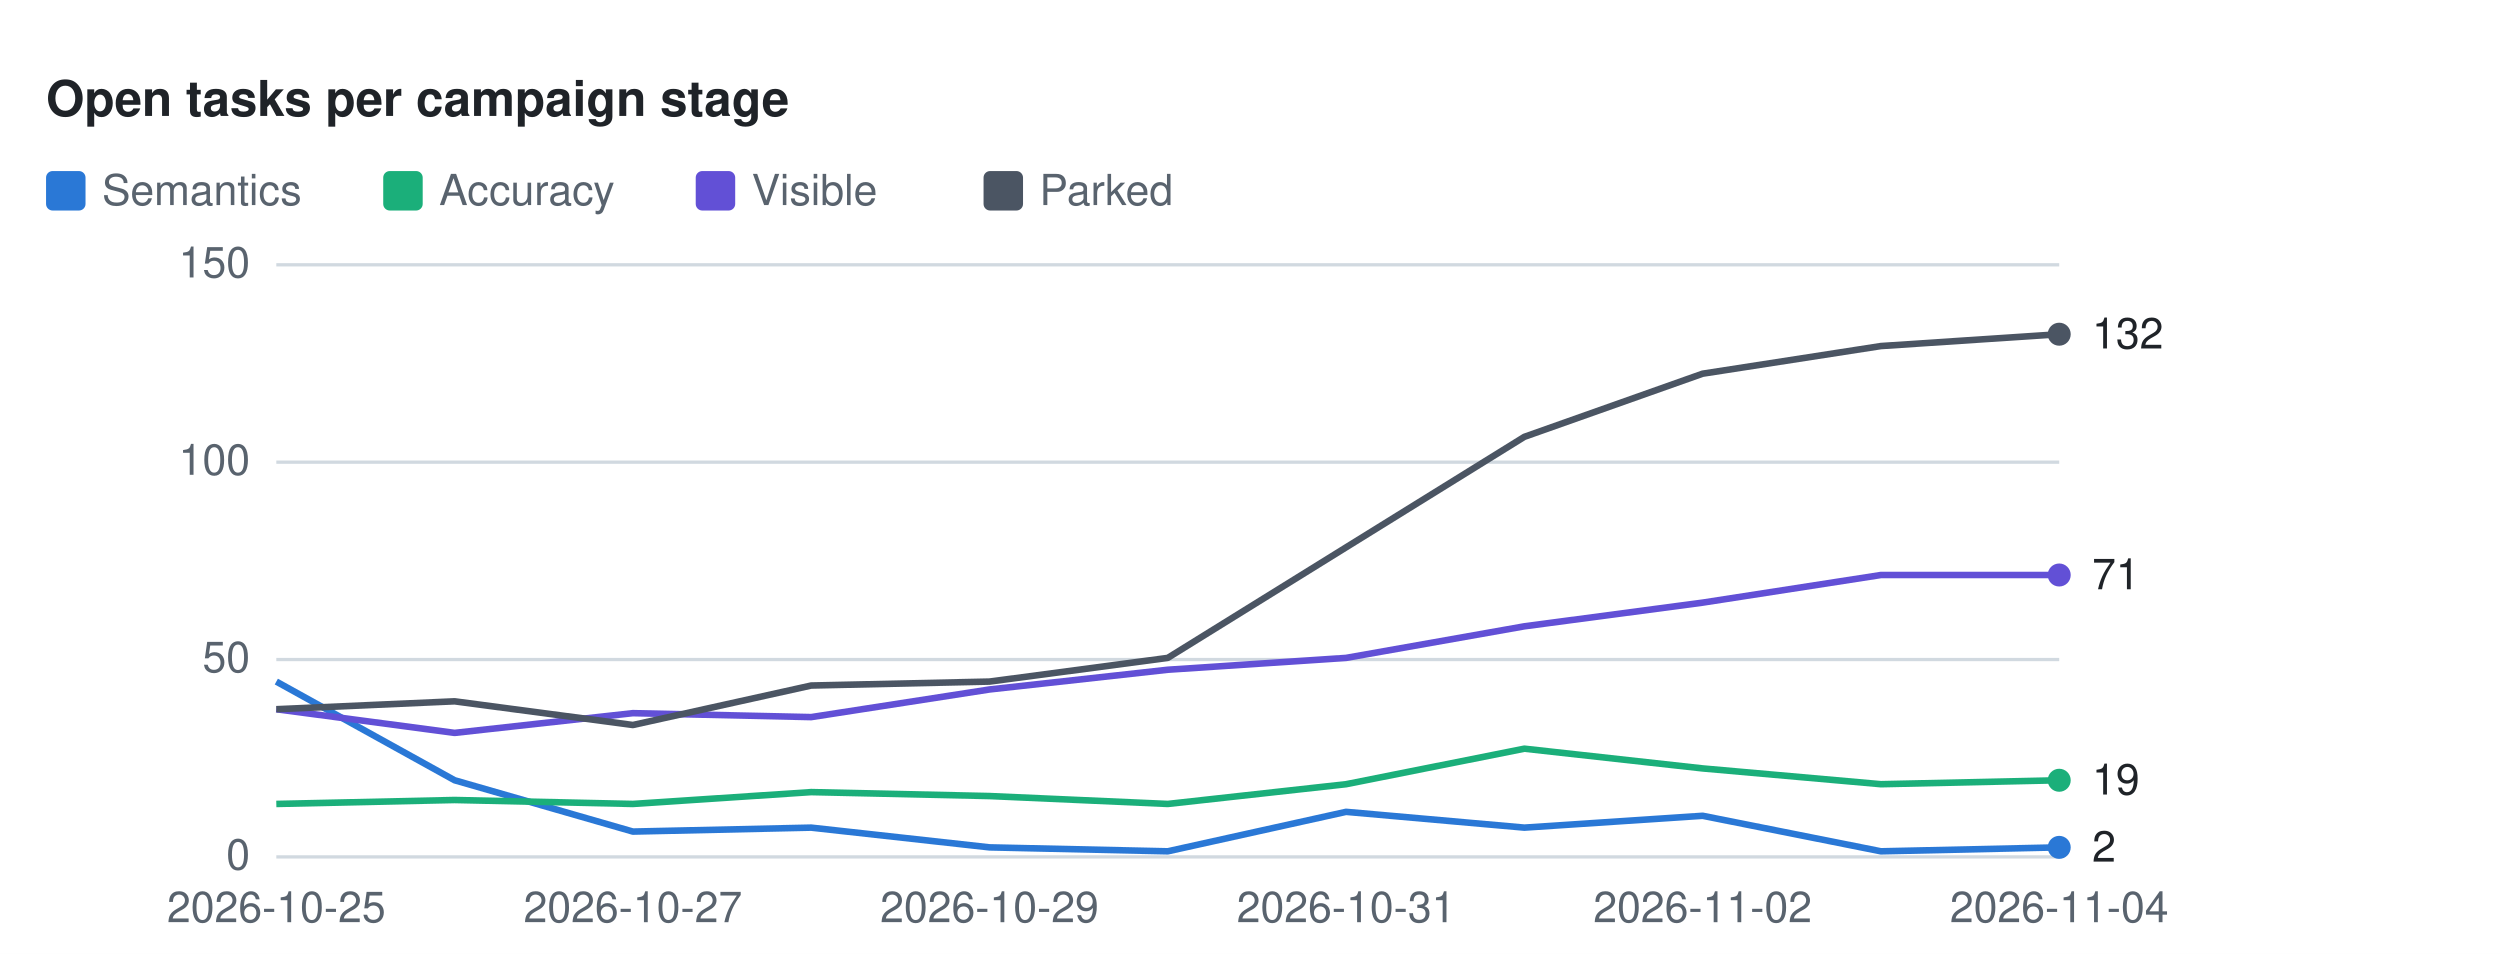
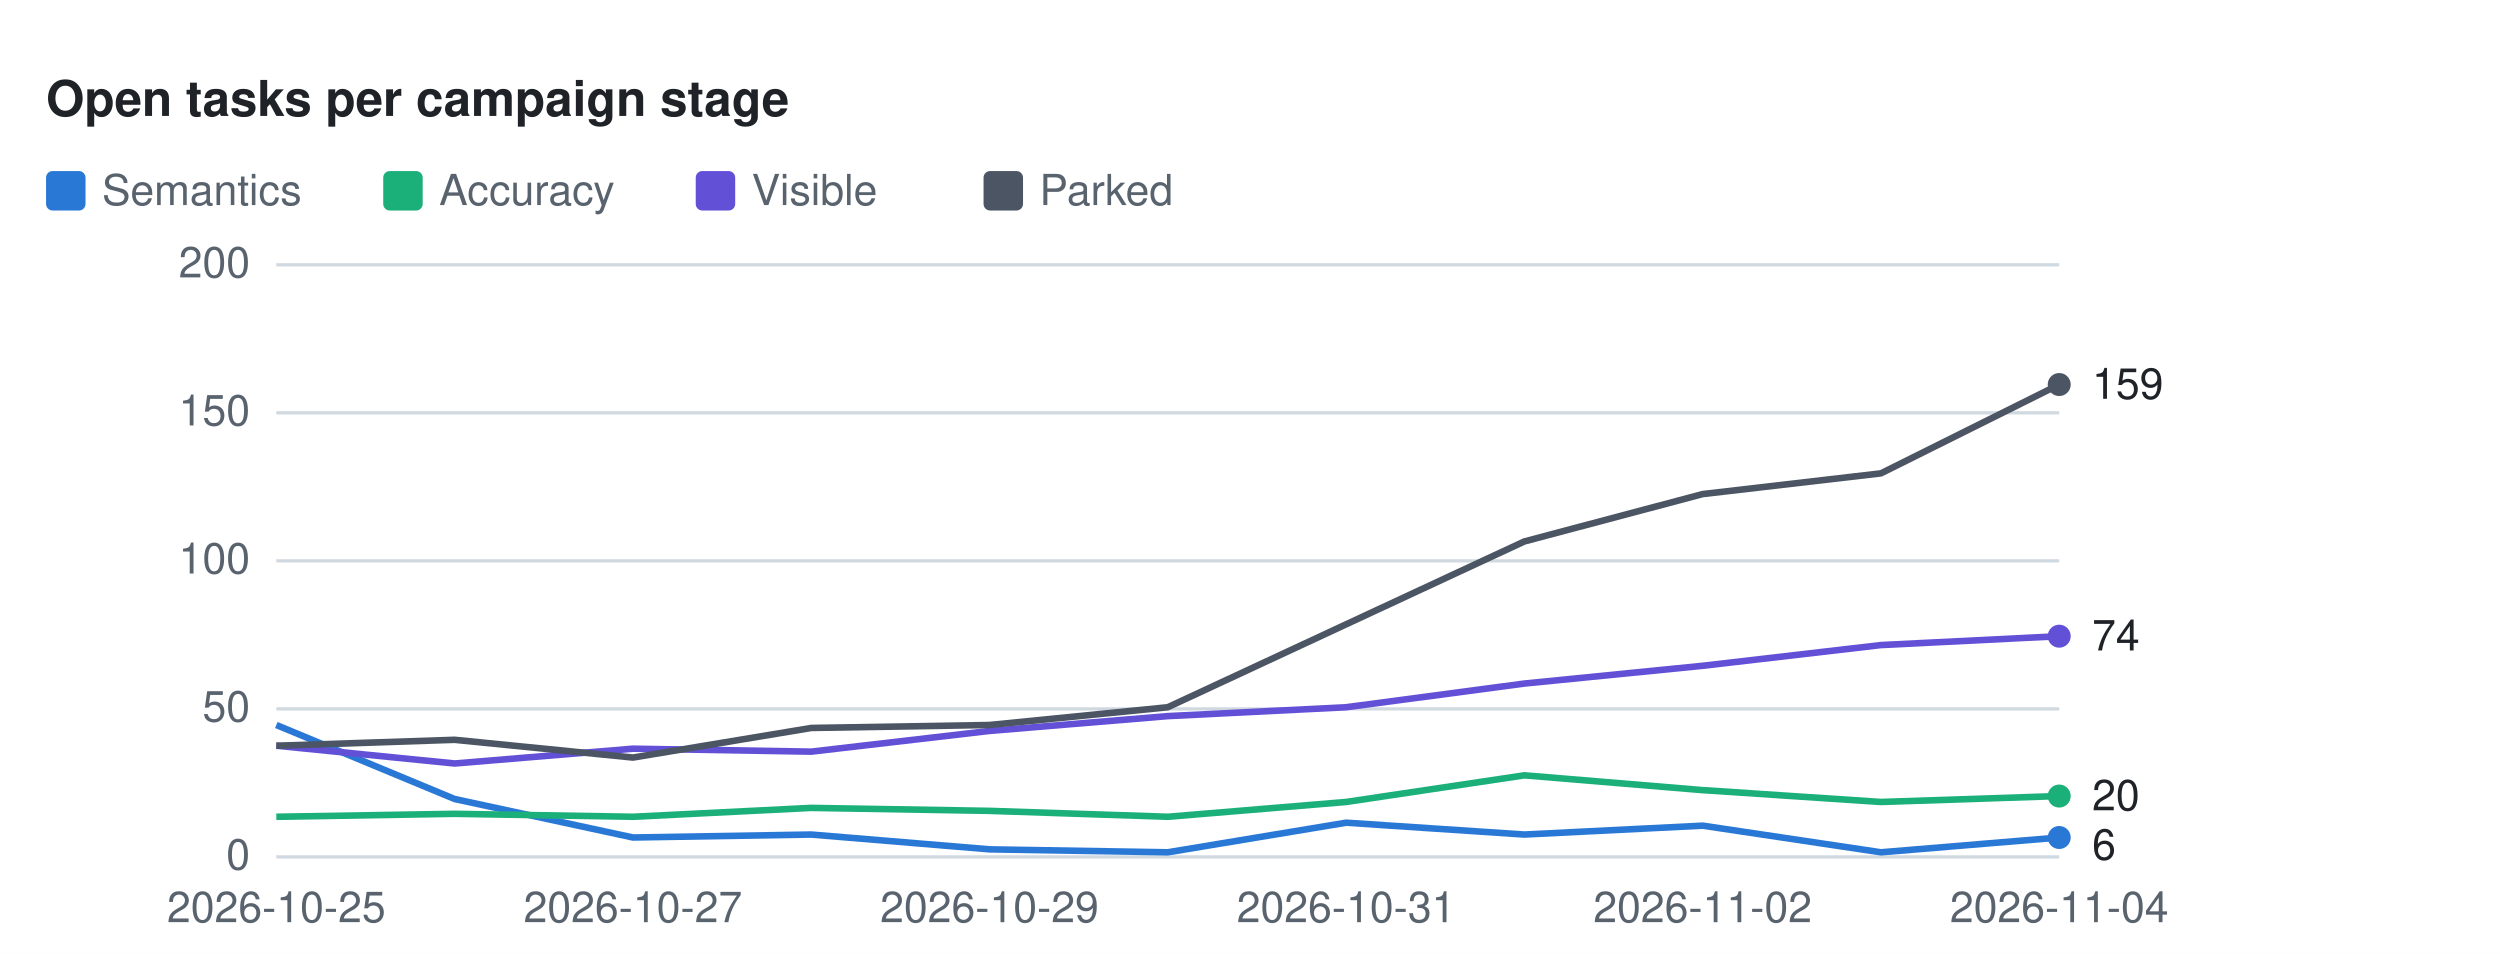
<svg xmlns="http://www.w3.org/2000/svg" width="760" height="290" viewBox="0 0 760 290" role="img" aria-labelledby="t d">
  <style>text{font-family:system-ui,-apple-system,'Segoe UI',Helvetica,Arial,sans-serif;font-size:13px}.title{font-size:15px;font-weight:600}.num{font-variant-numeric:tabular-nums}.bg{fill:#ffffff}.ink{fill:#1f2328}.muted{fill:#59636e}.grid{fill:#d1d9e0}.b-semantics{fill:#2a78d6}.b-accuracy{fill:#1baf7a}.b-visible{fill:#6250d6}.b-parked{fill:#4b5563}.s-semantics{stroke:#2a78d6}.s-accuracy{stroke:#1baf7a}.s-visible{stroke:#6250d6}.s-parked{stroke:#4b5563}@media (prefers-color-scheme: dark){.bg{fill:#0d1117}.ink{fill:#f0f6fc}.muted{fill:#9198a1}.grid{fill:#3d444d}.b-semantics{fill:#3987e5}.b-accuracy{fill:#199e70}.b-visible{fill:#9085e9}.b-parked{fill:#9ca3af}.s-semantics{stroke:#3987e5}.s-accuracy{stroke:#199e70}.s-visible{stroke:#9085e9}.s-parked{stroke:#9ca3af}}</style>
  <rect class="bg" fill="#ffffff" x="0" y="0" width="760" height="290" />
  <g transform="translate(14,14)">
    <text x="0.0" y="16.0" class="ink title" fill="#1f2328" text-anchor="start" dominant-baseline="middle">Open tasks per campaign stage</text>
    <rect class="b-semantics" fill="#2a78d6" x="0.0" y="38" width="12" height="12" rx="2" />
    <text x="17.0" y="44.0" class="muted" fill="#59636e" text-anchor="start" dominant-baseline="middle">Semantics</text>
    <rect class="b-accuracy" fill="#1baf7a" x="102.5" y="38" width="12" height="12" rx="2" />
    <text x="119.5" y="44.0" class="muted" fill="#59636e" text-anchor="start" dominant-baseline="middle">Accuracy</text>
    <rect class="b-visible" fill="#6250d6" x="197.5" y="38" width="12" height="12" rx="2" />
    <text x="214.5" y="44.0" class="muted" fill="#59636e" text-anchor="start" dominant-baseline="middle">Visible</text>
    <rect class="b-parked" fill="#4b5563" x="285.0" y="38" width="12" height="12" rx="2" />
    <text x="302.0" y="44.0" class="muted" fill="#59636e" text-anchor="start" dominant-baseline="middle">Parked</text>
    <rect class="grid" fill="#d1d9e0" x="70" y="246.0" width="542" height="1" />
    <text x="62.0" y="246.0" class="muted num" fill="#59636e" text-anchor="end" dominant-baseline="middle">0</text>
-     <rect class="grid" fill="#d1d9e0" x="70" y="186.0" width="542" height="1" />
-     <text x="62.0" y="186.0" class="muted num" fill="#59636e" text-anchor="end" dominant-baseline="middle">50</text>
-     <rect class="grid" fill="#d1d9e0" x="70" y="126.0" width="542" height="1" />
-     <text x="62.0" y="126.0" class="muted num" fill="#59636e" text-anchor="end" dominant-baseline="middle">100</text>
+     <rect class="grid" fill="#d1d9e0" x="70" y="201.0" width="542" height="1" />
+     <text x="62.0" y="201.0" class="muted num" fill="#59636e" text-anchor="end" dominant-baseline="middle">50</text>
+     <rect class="grid" fill="#d1d9e0" x="70" y="156.0" width="542" height="1" />
+     <text x="62.0" y="156.0" class="muted num" fill="#59636e" text-anchor="end" dominant-baseline="middle">100</text>
+     <rect class="grid" fill="#d1d9e0" x="70" y="111.0" width="542" height="1" />
+     <text x="62.0" y="111.0" class="muted num" fill="#59636e" text-anchor="end" dominant-baseline="middle">150</text>
    <rect class="grid" fill="#d1d9e0" x="70" y="66.0" width="542" height="1" />
-     <text x="62.0" y="66.0" class="muted num" fill="#59636e" text-anchor="end" dominant-baseline="middle">150</text>
+     <text x="62.0" y="66.0" class="muted num" fill="#59636e" text-anchor="end" dominant-baseline="middle">200</text>
    <text x="70.0" y="262.0" class="muted num" fill="#59636e" text-anchor="middle" dominant-baseline="middle">2026-10-25</text>
    <text x="178.4" y="262.0" class="muted num" fill="#59636e" text-anchor="middle" dominant-baseline="middle">2026-10-27</text>
    <text x="286.8" y="262.0" class="muted num" fill="#59636e" text-anchor="middle" dominant-baseline="middle">2026-10-29</text>
    <text x="395.2" y="262.0" class="muted num" fill="#59636e" text-anchor="middle" dominant-baseline="middle">2026-10-31</text>
    <text x="503.6" y="262.0" class="muted num" fill="#59636e" text-anchor="middle" dominant-baseline="middle">2026-11-02</text>
    <text x="612.0" y="262.0" class="muted num" fill="#59636e" text-anchor="middle" dominant-baseline="middle">2026-11-04</text>
-     <polyline class="s-semantics" stroke="#2a78d6" fill="none" stroke-width="2" stroke-linejoin="round" points="70.0,193.2 124.2,223.2 178.4,238.8 232.6,237.6 286.8,243.6 341.0,244.8 395.2,232.8 449.4,237.6 503.6,234.0 557.8,244.8 612.0,243.6" />
-     <circle class="b-semantics" fill="#2a78d6" cx="612.0" cy="243.6" r="3.5" />
-     <polyline class="s-accuracy" stroke="#1baf7a" fill="none" stroke-width="2" stroke-linejoin="round" points="70.0,230.4 124.2,229.2 178.4,230.4 232.6,226.8 286.8,228.0 341.0,230.4 395.2,224.4 449.4,213.6 503.6,219.6 557.8,224.4 612.0,223.2" />
-     <circle class="b-accuracy" fill="#1baf7a" cx="612.0" cy="223.2" r="3.5" />
-     <polyline class="s-visible" stroke="#6250d6" fill="none" stroke-width="2" stroke-linejoin="round" points="70.0,201.6 124.2,208.8 178.4,202.8 232.6,204.0 286.8,195.6 341.0,189.6 395.2,186.0 449.4,176.4 503.6,169.2 557.8,160.8 612.0,160.8" />
-     <circle class="b-visible" fill="#6250d6" cx="612.0" cy="160.8" r="3.5" />
-     <polyline class="s-parked" stroke="#4b5563" fill="none" stroke-width="2" stroke-linejoin="round" points="70.0,201.6 124.2,199.2 178.4,206.4 232.6,194.4 286.8,193.2 341.0,186.0 395.2,152.4 449.4,118.8 503.6,99.6 557.8,91.2 612.0,87.6" />
-     <circle class="b-parked" fill="#4b5563" cx="612.0" cy="87.6" r="3.5" />
-     <text x="622.0" y="243.6" class="ink num" fill="#1f2328" text-anchor="start" dominant-baseline="middle">2</text>
-     <text x="622.0" y="223.2" class="ink num" fill="#1f2328" text-anchor="start" dominant-baseline="middle">19</text>
-     <text x="622.0" y="160.8" class="ink num" fill="#1f2328" text-anchor="start" dominant-baseline="middle">71</text>
-     <text x="622.0" y="87.6" class="ink num" fill="#1f2328" text-anchor="start" dominant-baseline="middle">132</text>
+     <polyline class="s-semantics" stroke="#2a78d6" fill="none" stroke-width="2" stroke-linejoin="round" points="70.0,206.4 124.2,228.9 178.4,240.6 232.6,239.7 286.8,244.2 341.0,245.1 395.2,236.1 449.4,239.7 503.6,237.0 557.8,245.1 612.0,240.6" />
+     <circle class="b-semantics" fill="#2a78d6" cx="612.0" cy="240.6" r="3.5" />
+     <polyline class="s-accuracy" stroke="#1baf7a" fill="none" stroke-width="2" stroke-linejoin="round" points="70.0,234.3 124.2,233.4 178.4,234.3 232.6,231.6 286.8,232.5 341.0,234.3 395.2,229.8 449.4,221.7 503.6,226.2 557.8,229.8 612.0,228.0" />
+     <circle class="b-accuracy" fill="#1baf7a" cx="612.0" cy="228.0" r="3.5" />
+     <polyline class="s-visible" stroke="#6250d6" fill="none" stroke-width="2" stroke-linejoin="round" points="70.0,212.7 124.2,218.1 178.4,213.6 232.6,214.5 286.8,208.2 341.0,203.7 395.2,201.0 449.4,193.8 503.6,188.4 557.8,182.1 612.0,179.4" />
+     <circle class="b-visible" fill="#6250d6" cx="612.0" cy="179.4" r="3.5" />
+     <polyline class="s-parked" stroke="#4b5563" fill="none" stroke-width="2" stroke-linejoin="round" points="70.0,212.7 124.2,210.9 178.4,216.3 232.6,207.3 286.8,206.4 341.0,201.0 395.2,175.8 449.4,150.6 503.6,136.2 557.8,129.9 612.0,102.9" />
+     <circle class="b-parked" fill="#4b5563" cx="612.0" cy="102.9" r="3.5" />
+     <text x="622.0" y="243.0" class="ink num" fill="#1f2328" text-anchor="start" dominant-baseline="middle">6</text>
+     <text x="622.0" y="228.0" class="ink num" fill="#1f2328" text-anchor="start" dominant-baseline="middle">20</text>
+     <text x="622.0" y="179.4" class="ink num" fill="#1f2328" text-anchor="start" dominant-baseline="middle">74</text>
+     <text x="622.0" y="102.9" class="ink num" fill="#1f2328" text-anchor="start" dominant-baseline="middle">159</text>
  </g>
</svg>
